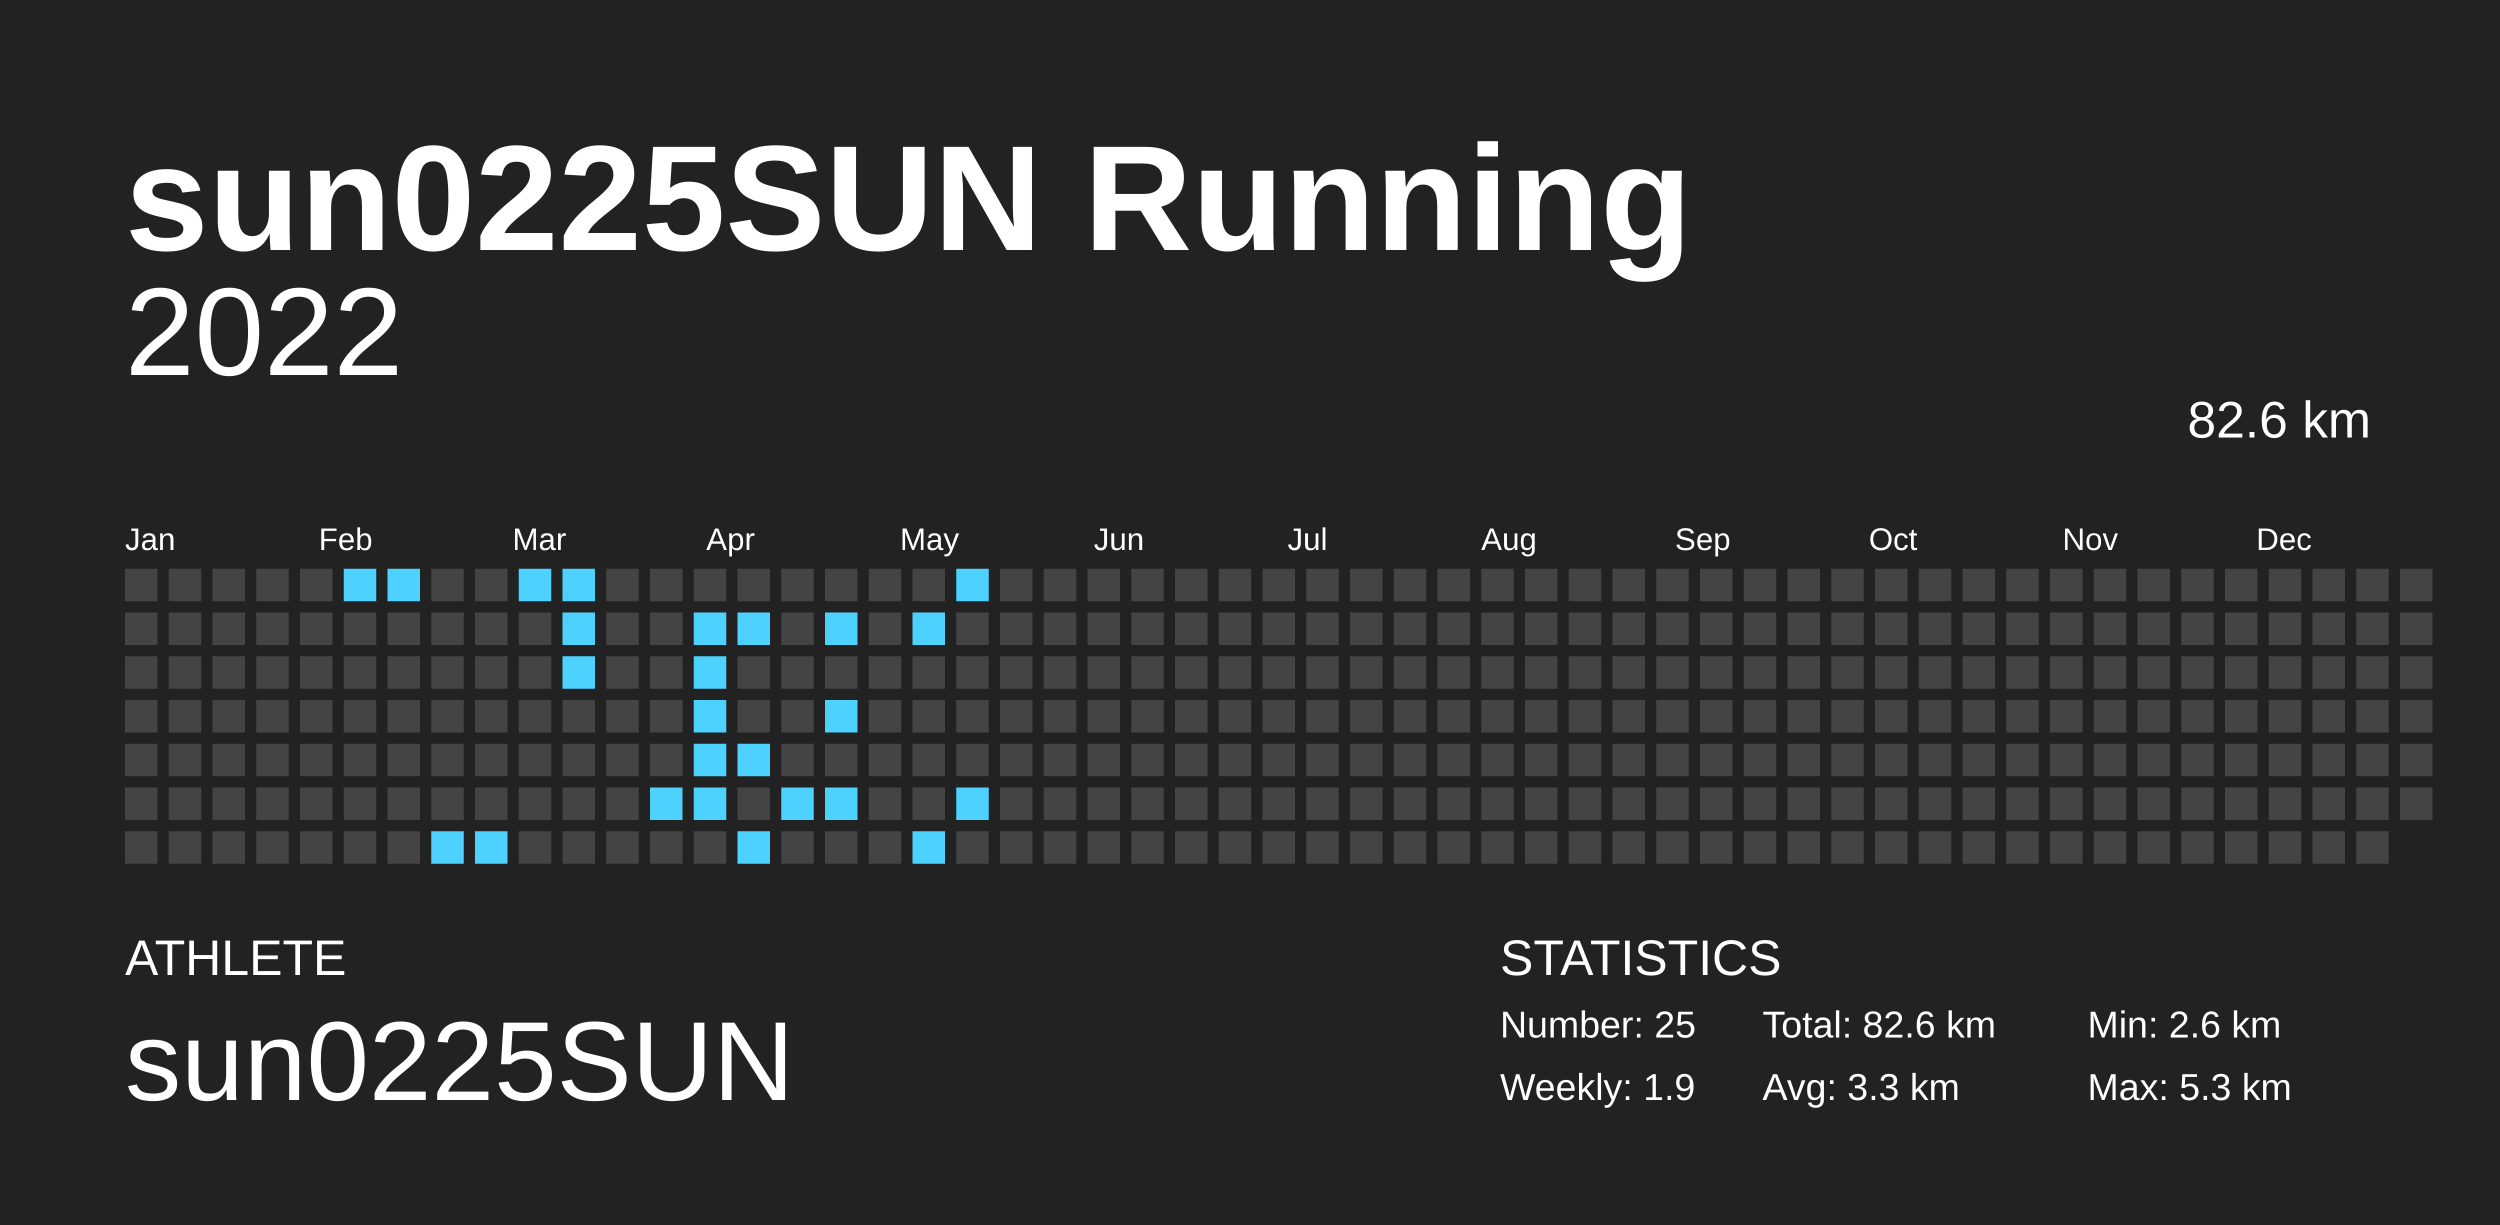
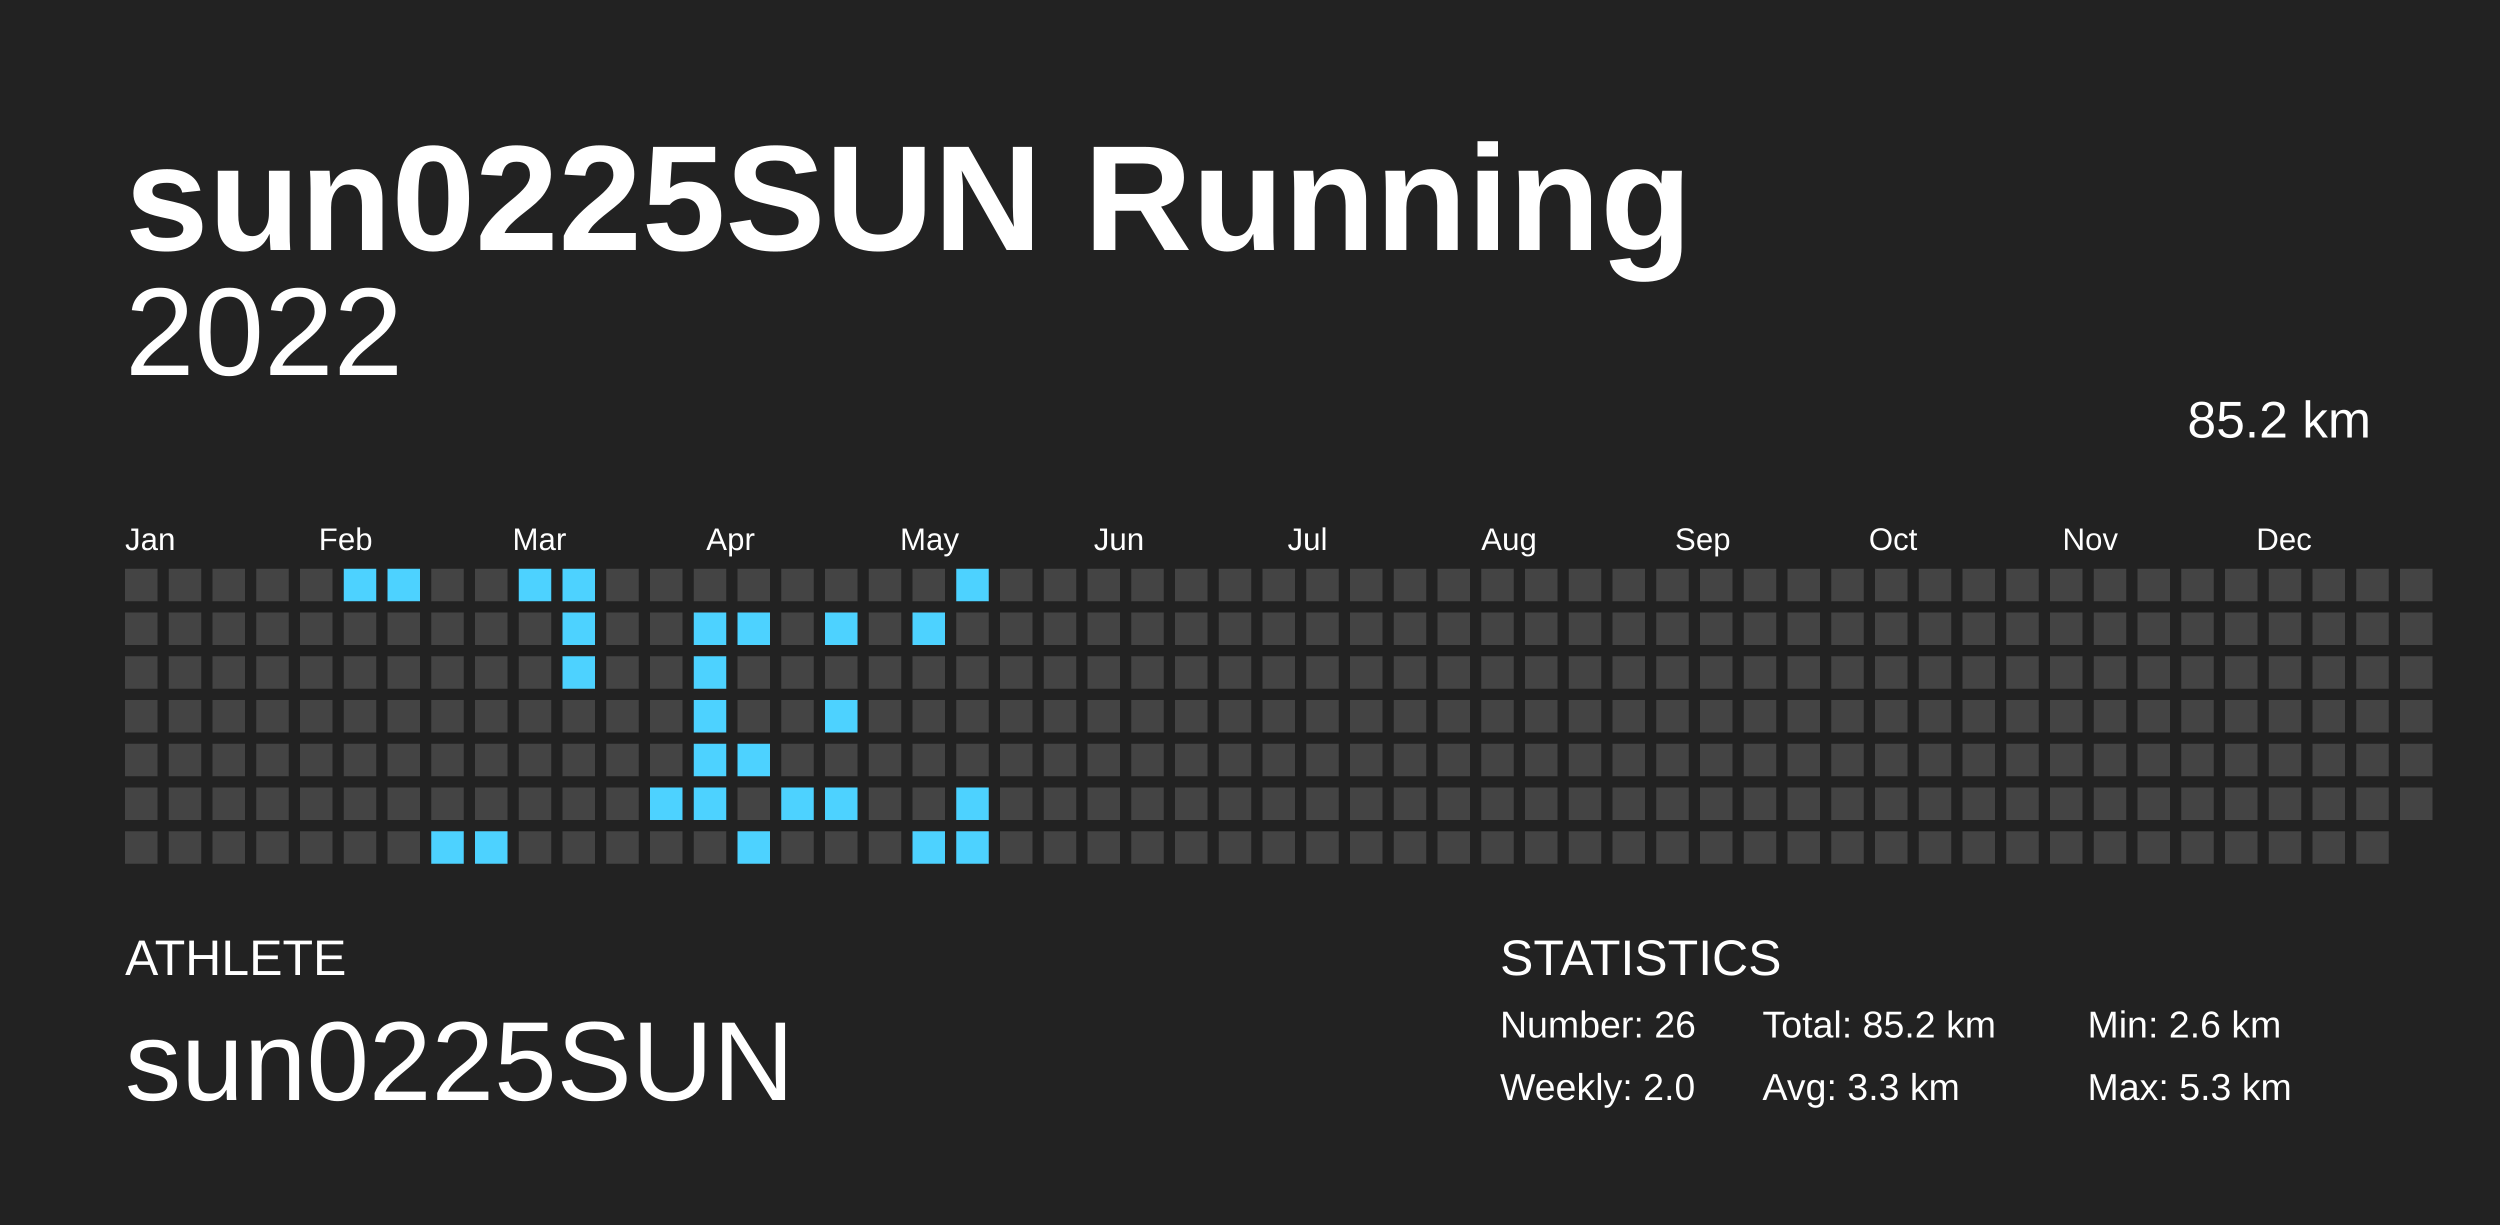
<svg xmlns="http://www.w3.org/2000/svg" baseProfile="full" height="98mm" version="1.1" viewBox="0,0,200,98" width="200mm">
  <defs />
  <rect fill="#222222" height="98" width="200" x="0" y="0" />
  <text fill="#FFFFFF" style="font-size:12px; font-family:Arial; font-weight:bold;" x="10" y="20">sun0225SUN Running</text>
  <text fill="#FFFFFF" style="font-size:4px; font-family:Arial" x="10" y="78">ATHLETE</text>
  <text fill="#FFFFFF" style="font-size:9px; font-family:Arial" x="10" y="88">sun0225SUN</text>
  <text fill="#FFFFFF" style="font-size:4px; font-family:Arial" x="120" y="78">STATISTICS</text>
-   <text fill="#FFFFFF" style="font-size:3px; font-family:Arial" x="120" y="83">Number: 25</text>
-   <text fill="#FFFFFF" style="font-size:3px; font-family:Arial" x="120" y="88">Weekly: 1.9</text>
-   <text fill="#FFFFFF" style="font-size:3px; font-family:Arial" x="141" y="83">Total: 82.6 km</text>
+   <text fill="#FFFFFF" style="font-size:3px; font-family:Arial" x="120" y="83">Number: 26</text>
+   <text fill="#FFFFFF" style="font-size:3px; font-family:Arial" x="120" y="88">Weekly: 2.0</text>
+   <text fill="#FFFFFF" style="font-size:3px; font-family:Arial" x="141" y="83">Total: 85.2 km</text>
  <text fill="#FFFFFF" style="font-size:3px; font-family:Arial" x="141" y="88">Avg: 3.3 km</text>
  <text fill="#FFFFFF" style="font-size:3px; font-family:Arial" x="167" y="83">Min: 2.6 km</text>
  <text fill="#FFFFFF" style="font-size:3px; font-family:Arial" x="167" y="88">Max: 5.3 km</text>
  <text alignment-baseline="hanging" fill="#FFFFFF" style="font-size:10.0px; font-family:Arial;" x="10" y="30">2022</text>
-   <text alignment-baseline="hanging" fill="#FFFFFF" style="font-size:4.125px; font-family:Arial;" x="175" y="35">82.6 km</text>
+   <text alignment-baseline="hanging" fill="#FFFFFF" style="font-size:4.125px; font-family:Arial;" x="175" y="35">85.2 km</text>
  <text fill="#FFFFFF" style="font-size:2.5px; font-family:Arial" x="10.0" y="44">Jan</text>
  <text fill="#FFFFFF" style="font-size:2.5px; font-family:Arial" x="25.5" y="44">Feb</text>
  <text fill="#FFFFFF" style="font-size:2.5px; font-family:Arial" x="41.0" y="44">Mar</text>
  <text fill="#FFFFFF" style="font-size:2.5px; font-family:Arial" x="56.5" y="44">Apr</text>
  <text fill="#FFFFFF" style="font-size:2.5px; font-family:Arial" x="72.0" y="44">May</text>
  <text fill="#FFFFFF" style="font-size:2.5px; font-family:Arial" x="87.5" y="44">Jun</text>
  <text fill="#FFFFFF" style="font-size:2.5px; font-family:Arial" x="103.0" y="44">Jul</text>
  <text fill="#FFFFFF" style="font-size:2.5px; font-family:Arial" x="118.5" y="44">Aug</text>
  <text fill="#FFFFFF" style="font-size:2.5px; font-family:Arial" x="134.0" y="44">Sep</text>
  <text fill="#FFFFFF" style="font-size:2.5px; font-family:Arial" x="149.5" y="44">Oct</text>
  <text fill="#FFFFFF" style="font-size:2.5px; font-family:Arial" x="165.0" y="44">Nov</text>
  <text fill="#FFFFFF" style="font-size:2.5px; font-family:Arial" x="180.5" y="44">Dec</text>
  <rect fill="#444444" height="2.6" width="2.6" x="10.0" y="45.5" />
  <rect fill="#444444" height="2.6" width="2.6" x="10.0" y="49.0" />
  <rect fill="#444444" height="2.6" width="2.6" x="10.0" y="52.5" />
  <rect fill="#444444" height="2.6" width="2.6" x="10.0" y="56.0" />
  <rect fill="#444444" height="2.6" width="2.6" x="10.0" y="59.5" />
  <rect fill="#444444" height="2.6" width="2.6" x="10.0" y="63.0" />
  <rect fill="#444444" height="2.6" width="2.6" x="10.0" y="66.5" />
  <rect fill="#444444" height="2.6" width="2.6" x="13.5" y="45.5" />
  <rect fill="#444444" height="2.6" width="2.6" x="13.5" y="49.0" />
  <rect fill="#444444" height="2.6" width="2.6" x="13.5" y="52.5" />
  <rect fill="#444444" height="2.6" width="2.6" x="13.5" y="56.0" />
  <rect fill="#444444" height="2.6" width="2.6" x="13.5" y="59.5" />
  <rect fill="#444444" height="2.6" width="2.6" x="13.5" y="63.0" />
  <rect fill="#444444" height="2.6" width="2.6" x="13.5" y="66.5" />
  <rect fill="#444444" height="2.6" width="2.6" x="17.0" y="45.5" />
  <rect fill="#444444" height="2.6" width="2.6" x="17.0" y="49.0" />
  <rect fill="#444444" height="2.6" width="2.6" x="17.0" y="52.5" />
  <rect fill="#444444" height="2.6" width="2.6" x="17.0" y="56.0" />
  <rect fill="#444444" height="2.6" width="2.6" x="17.0" y="59.5" />
  <rect fill="#444444" height="2.6" width="2.6" x="17.0" y="63.0" />
  <rect fill="#444444" height="2.6" width="2.6" x="17.0" y="66.5" />
  <rect fill="#444444" height="2.6" width="2.6" x="20.5" y="45.5" />
  <rect fill="#444444" height="2.6" width="2.6" x="20.5" y="49.0" />
  <rect fill="#444444" height="2.6" width="2.6" x="20.5" y="52.5" />
  <rect fill="#444444" height="2.6" width="2.6" x="20.5" y="56.0" />
  <rect fill="#444444" height="2.6" width="2.6" x="20.5" y="59.5" />
  <rect fill="#444444" height="2.6" width="2.6" x="20.5" y="63.0" />
  <rect fill="#444444" height="2.6" width="2.6" x="20.5" y="66.5" />
  <rect fill="#444444" height="2.6" width="2.6" x="24.0" y="45.5" />
  <rect fill="#444444" height="2.6" width="2.6" x="24.0" y="49.0" />
  <rect fill="#444444" height="2.6" width="2.6" x="24.0" y="52.5" />
  <rect fill="#444444" height="2.6" width="2.6" x="24.0" y="56.0" />
  <rect fill="#444444" height="2.6" width="2.6" x="24.0" y="59.5" />
  <rect fill="#444444" height="2.6" width="2.6" x="24.0" y="63.0" />
  <rect fill="#444444" height="2.6" width="2.6" x="24.0" y="66.5" />
  <rect fill="#4dd2ff" height="2.6" width="2.6" x="27.5" y="45.5" />
  <rect fill="#444444" height="2.6" width="2.6" x="27.5" y="49.0" />
  <rect fill="#444444" height="2.6" width="2.6" x="27.5" y="52.5" />
  <rect fill="#444444" height="2.6" width="2.6" x="27.5" y="56.0" />
  <rect fill="#444444" height="2.6" width="2.6" x="27.5" y="59.5" />
  <rect fill="#444444" height="2.6" width="2.6" x="27.5" y="63.0" />
  <rect fill="#444444" height="2.6" width="2.6" x="27.5" y="66.5" />
  <rect fill="#4dd2ff" height="2.6" width="2.6" x="31.0" y="45.5" />
  <rect fill="#444444" height="2.6" width="2.6" x="31.0" y="49.0" />
  <rect fill="#444444" height="2.6" width="2.6" x="31.0" y="52.5" />
  <rect fill="#444444" height="2.6" width="2.6" x="31.0" y="56.0" />
  <rect fill="#444444" height="2.6" width="2.6" x="31.0" y="59.5" />
  <rect fill="#444444" height="2.6" width="2.6" x="31.0" y="63.0" />
  <rect fill="#444444" height="2.6" width="2.6" x="31.0" y="66.5" />
  <rect fill="#444444" height="2.6" width="2.6" x="34.5" y="45.5" />
  <rect fill="#444444" height="2.6" width="2.6" x="34.5" y="49.0" />
  <rect fill="#444444" height="2.6" width="2.6" x="34.5" y="52.5" />
  <rect fill="#444444" height="2.6" width="2.6" x="34.5" y="56.0" />
  <rect fill="#444444" height="2.6" width="2.6" x="34.5" y="59.5" />
  <rect fill="#444444" height="2.6" width="2.6" x="34.5" y="63.0" />
  <rect fill="#4dd2ff" height="2.6" width="2.6" x="34.5" y="66.5" />
  <rect fill="#444444" height="2.6" width="2.6" x="38.0" y="45.5" />
  <rect fill="#444444" height="2.6" width="2.6" x="38.0" y="49.0" />
  <rect fill="#444444" height="2.6" width="2.6" x="38.0" y="52.5" />
  <rect fill="#444444" height="2.6" width="2.6" x="38.0" y="56.0" />
  <rect fill="#444444" height="2.6" width="2.6" x="38.0" y="59.5" />
  <rect fill="#444444" height="2.6" width="2.6" x="38.0" y="63.0" />
  <rect fill="#4dd2ff" height="2.6" width="2.6" x="38.0" y="66.5" />
  <rect fill="#4dd2ff" height="2.6" width="2.6" x="41.5" y="45.5" />
  <rect fill="#444444" height="2.6" width="2.6" x="41.5" y="49.0" />
  <rect fill="#444444" height="2.6" width="2.6" x="41.5" y="52.5" />
  <rect fill="#444444" height="2.6" width="2.6" x="41.5" y="56.0" />
  <rect fill="#444444" height="2.6" width="2.6" x="41.5" y="59.5" />
  <rect fill="#444444" height="2.6" width="2.6" x="41.5" y="63.0" />
  <rect fill="#444444" height="2.6" width="2.6" x="41.5" y="66.5" />
  <rect fill="#4dd2ff" height="2.6" width="2.6" x="45.0" y="45.5" />
  <rect fill="#4dd2ff" height="2.6" width="2.6" x="45.0" y="49.0" />
  <rect fill="#4dd2ff" height="2.6" width="2.6" x="45.0" y="52.5" />
  <rect fill="#444444" height="2.6" width="2.6" x="45.0" y="56.0" />
  <rect fill="#444444" height="2.6" width="2.6" x="45.0" y="59.5" />
  <rect fill="#444444" height="2.6" width="2.6" x="45.0" y="63.0" />
  <rect fill="#444444" height="2.6" width="2.6" x="45.0" y="66.5" />
  <rect fill="#444444" height="2.6" width="2.6" x="48.5" y="45.5" />
  <rect fill="#444444" height="2.6" width="2.6" x="48.5" y="49.0" />
  <rect fill="#444444" height="2.6" width="2.6" x="48.5" y="52.5" />
  <rect fill="#444444" height="2.6" width="2.6" x="48.5" y="56.0" />
  <rect fill="#444444" height="2.6" width="2.6" x="48.5" y="59.5" />
  <rect fill="#444444" height="2.6" width="2.6" x="48.5" y="63.0" />
  <rect fill="#444444" height="2.6" width="2.6" x="48.5" y="66.5" />
  <rect fill="#444444" height="2.6" width="2.6" x="52.0" y="45.5" />
  <rect fill="#444444" height="2.6" width="2.6" x="52.0" y="49.0" />
  <rect fill="#444444" height="2.6" width="2.6" x="52.0" y="52.5" />
  <rect fill="#444444" height="2.6" width="2.6" x="52.0" y="56.0" />
  <rect fill="#444444" height="2.6" width="2.6" x="52.0" y="59.5" />
  <rect fill="#4dd2ff" height="2.6" width="2.6" x="52.0" y="63.0" />
  <rect fill="#444444" height="2.6" width="2.6" x="52.0" y="66.5" />
  <rect fill="#444444" height="2.6" width="2.6" x="55.5" y="45.5" />
  <rect fill="#4dd2ff" height="2.6" width="2.6" x="55.5" y="49.0" />
  <rect fill="#4dd2ff" height="2.6" width="2.6" x="55.5" y="52.5" />
  <rect fill="#4dd2ff" height="2.6" width="2.6" x="55.5" y="56.0" />
  <rect fill="#4dd2ff" height="2.6" width="2.6" x="55.5" y="59.5" />
  <rect fill="#4dd2ff" height="2.6" width="2.6" x="55.5" y="63.0" />
  <rect fill="#444444" height="2.6" width="2.6" x="55.5" y="66.5" />
  <rect fill="#444444" height="2.6" width="2.6" x="59.0" y="45.5" />
  <rect fill="#4dd2ff" height="2.6" width="2.6" x="59.0" y="49.0" />
  <rect fill="#444444" height="2.6" width="2.6" x="59.0" y="52.5" />
  <rect fill="#444444" height="2.6" width="2.6" x="59.0" y="56.0" />
  <rect fill="#4dd2ff" height="2.6" width="2.6" x="59.0" y="59.5" />
  <rect fill="#444444" height="2.6" width="2.6" x="59.0" y="63.0" />
  <rect fill="#4dd2ff" height="2.6" width="2.6" x="59.0" y="66.5" />
  <rect fill="#444444" height="2.6" width="2.6" x="62.5" y="45.5" />
  <rect fill="#444444" height="2.6" width="2.6" x="62.5" y="49.0" />
  <rect fill="#444444" height="2.6" width="2.6" x="62.5" y="52.5" />
  <rect fill="#444444" height="2.6" width="2.6" x="62.5" y="56.0" />
  <rect fill="#444444" height="2.6" width="2.6" x="62.5" y="59.5" />
  <rect fill="#4dd2ff" height="2.6" width="2.6" x="62.5" y="63.0" />
  <rect fill="#444444" height="2.6" width="2.6" x="62.5" y="66.5" />
  <rect fill="#444444" height="2.6" width="2.6" x="66.0" y="45.5" />
  <rect fill="#4dd2ff" height="2.6" width="2.6" x="66.0" y="49.0" />
  <rect fill="#444444" height="2.6" width="2.6" x="66.0" y="52.5" />
  <rect fill="#4dd2ff" height="2.6" width="2.6" x="66.0" y="56.0" />
  <rect fill="#444444" height="2.6" width="2.6" x="66.0" y="59.5" />
  <rect fill="#4dd2ff" height="2.6" width="2.6" x="66.0" y="63.0" />
  <rect fill="#444444" height="2.6" width="2.6" x="66.0" y="66.5" />
  <rect fill="#444444" height="2.6" width="2.6" x="69.5" y="45.5" />
  <rect fill="#444444" height="2.6" width="2.6" x="69.5" y="49.0" />
  <rect fill="#444444" height="2.6" width="2.6" x="69.5" y="52.5" />
  <rect fill="#444444" height="2.6" width="2.6" x="69.5" y="56.0" />
  <rect fill="#444444" height="2.6" width="2.6" x="69.5" y="59.5" />
  <rect fill="#444444" height="2.6" width="2.6" x="69.5" y="63.0" />
  <rect fill="#444444" height="2.6" width="2.6" x="69.5" y="66.5" />
  <rect fill="#444444" height="2.6" width="2.6" x="73.0" y="45.5" />
  <rect fill="#4dd2ff" height="2.6" width="2.6" x="73.0" y="49.0" />
  <rect fill="#444444" height="2.6" width="2.6" x="73.0" y="52.5" />
  <rect fill="#444444" height="2.6" width="2.6" x="73.0" y="56.0" />
  <rect fill="#444444" height="2.6" width="2.6" x="73.0" y="59.5" />
  <rect fill="#444444" height="2.6" width="2.6" x="73.0" y="63.0" />
  <rect fill="#4dd2ff" height="2.6" width="2.6" x="73.0" y="66.5" />
  <rect fill="#4dd2ff" height="2.6" width="2.6" x="76.5" y="45.5" />
  <rect fill="#444444" height="2.6" width="2.6" x="76.5" y="49.0" />
  <rect fill="#444444" height="2.6" width="2.6" x="76.5" y="52.5" />
  <rect fill="#444444" height="2.6" width="2.6" x="76.5" y="56.0" />
  <rect fill="#444444" height="2.6" width="2.6" x="76.5" y="59.5" />
  <rect fill="#4dd2ff" height="2.6" width="2.6" x="76.5" y="63.0" />
-   <rect fill="#444444" height="2.6" width="2.6" x="76.5" y="66.5" />
+   <rect fill="#4dd2ff" height="2.6" width="2.6" x="76.5" y="66.5" />
  <rect fill="#444444" height="2.6" width="2.6" x="80.0" y="45.5" />
  <rect fill="#444444" height="2.6" width="2.6" x="80.0" y="49.0" />
  <rect fill="#444444" height="2.6" width="2.6" x="80.0" y="52.5" />
  <rect fill="#444444" height="2.6" width="2.6" x="80.0" y="56.0" />
  <rect fill="#444444" height="2.6" width="2.6" x="80.0" y="59.5" />
  <rect fill="#444444" height="2.6" width="2.6" x="80.0" y="63.0" />
  <rect fill="#444444" height="2.6" width="2.6" x="80.0" y="66.5" />
  <rect fill="#444444" height="2.6" width="2.6" x="83.5" y="45.5" />
  <rect fill="#444444" height="2.6" width="2.6" x="83.5" y="49.0" />
  <rect fill="#444444" height="2.6" width="2.6" x="83.5" y="52.5" />
  <rect fill="#444444" height="2.6" width="2.6" x="83.5" y="56.0" />
  <rect fill="#444444" height="2.6" width="2.6" x="83.5" y="59.5" />
  <rect fill="#444444" height="2.6" width="2.6" x="83.5" y="63.0" />
  <rect fill="#444444" height="2.6" width="2.6" x="83.5" y="66.5" />
  <rect fill="#444444" height="2.6" width="2.6" x="87.0" y="45.5" />
  <rect fill="#444444" height="2.6" width="2.6" x="87.0" y="49.0" />
  <rect fill="#444444" height="2.6" width="2.6" x="87.0" y="52.5" />
  <rect fill="#444444" height="2.6" width="2.6" x="87.0" y="56.0" />
  <rect fill="#444444" height="2.6" width="2.6" x="87.0" y="59.5" />
  <rect fill="#444444" height="2.6" width="2.6" x="87.0" y="63.0" />
  <rect fill="#444444" height="2.6" width="2.6" x="87.0" y="66.5" />
  <rect fill="#444444" height="2.6" width="2.6" x="90.5" y="45.5" />
  <rect fill="#444444" height="2.6" width="2.6" x="90.5" y="49.0" />
  <rect fill="#444444" height="2.6" width="2.6" x="90.5" y="52.5" />
  <rect fill="#444444" height="2.6" width="2.6" x="90.5" y="56.0" />
  <rect fill="#444444" height="2.6" width="2.6" x="90.5" y="59.5" />
  <rect fill="#444444" height="2.6" width="2.6" x="90.5" y="63.0" />
  <rect fill="#444444" height="2.6" width="2.6" x="90.5" y="66.5" />
  <rect fill="#444444" height="2.6" width="2.6" x="94.0" y="45.5" />
  <rect fill="#444444" height="2.6" width="2.6" x="94.0" y="49.0" />
  <rect fill="#444444" height="2.6" width="2.6" x="94.0" y="52.5" />
  <rect fill="#444444" height="2.6" width="2.6" x="94.0" y="56.0" />
  <rect fill="#444444" height="2.6" width="2.6" x="94.0" y="59.5" />
  <rect fill="#444444" height="2.6" width="2.6" x="94.0" y="63.0" />
  <rect fill="#444444" height="2.6" width="2.6" x="94.0" y="66.5" />
  <rect fill="#444444" height="2.6" width="2.6" x="97.5" y="45.5" />
  <rect fill="#444444" height="2.6" width="2.6" x="97.5" y="49.0" />
  <rect fill="#444444" height="2.6" width="2.6" x="97.5" y="52.5" />
  <rect fill="#444444" height="2.6" width="2.6" x="97.5" y="56.0" />
  <rect fill="#444444" height="2.6" width="2.6" x="97.5" y="59.5" />
  <rect fill="#444444" height="2.6" width="2.6" x="97.5" y="63.0" />
  <rect fill="#444444" height="2.6" width="2.6" x="97.5" y="66.5" />
  <rect fill="#444444" height="2.6" width="2.6" x="101.0" y="45.5" />
  <rect fill="#444444" height="2.6" width="2.6" x="101.0" y="49.0" />
  <rect fill="#444444" height="2.6" width="2.6" x="101.0" y="52.5" />
  <rect fill="#444444" height="2.6" width="2.6" x="101.0" y="56.0" />
  <rect fill="#444444" height="2.6" width="2.6" x="101.0" y="59.5" />
  <rect fill="#444444" height="2.6" width="2.6" x="101.0" y="63.0" />
  <rect fill="#444444" height="2.6" width="2.6" x="101.0" y="66.5" />
  <rect fill="#444444" height="2.6" width="2.6" x="104.5" y="45.5" />
  <rect fill="#444444" height="2.6" width="2.6" x="104.5" y="49.0" />
  <rect fill="#444444" height="2.6" width="2.6" x="104.5" y="52.5" />
  <rect fill="#444444" height="2.6" width="2.6" x="104.5" y="56.0" />
  <rect fill="#444444" height="2.6" width="2.6" x="104.5" y="59.5" />
  <rect fill="#444444" height="2.6" width="2.6" x="104.5" y="63.0" />
  <rect fill="#444444" height="2.6" width="2.6" x="104.5" y="66.5" />
  <rect fill="#444444" height="2.6" width="2.6" x="108.0" y="45.5" />
  <rect fill="#444444" height="2.6" width="2.6" x="108.0" y="49.0" />
  <rect fill="#444444" height="2.6" width="2.6" x="108.0" y="52.5" />
  <rect fill="#444444" height="2.6" width="2.6" x="108.0" y="56.0" />
  <rect fill="#444444" height="2.6" width="2.6" x="108.0" y="59.5" />
  <rect fill="#444444" height="2.6" width="2.6" x="108.0" y="63.0" />
  <rect fill="#444444" height="2.6" width="2.6" x="108.0" y="66.5" />
  <rect fill="#444444" height="2.6" width="2.6" x="111.5" y="45.5" />
  <rect fill="#444444" height="2.6" width="2.6" x="111.5" y="49.0" />
  <rect fill="#444444" height="2.6" width="2.6" x="111.5" y="52.5" />
  <rect fill="#444444" height="2.6" width="2.6" x="111.5" y="56.0" />
  <rect fill="#444444" height="2.6" width="2.6" x="111.5" y="59.5" />
  <rect fill="#444444" height="2.6" width="2.6" x="111.5" y="63.0" />
  <rect fill="#444444" height="2.6" width="2.6" x="111.5" y="66.5" />
  <rect fill="#444444" height="2.6" width="2.6" x="115.0" y="45.5" />
  <rect fill="#444444" height="2.6" width="2.6" x="115.0" y="49.0" />
  <rect fill="#444444" height="2.6" width="2.6" x="115.0" y="52.5" />
  <rect fill="#444444" height="2.6" width="2.6" x="115.0" y="56.0" />
  <rect fill="#444444" height="2.6" width="2.6" x="115.0" y="59.5" />
  <rect fill="#444444" height="2.6" width="2.6" x="115.0" y="63.0" />
  <rect fill="#444444" height="2.6" width="2.6" x="115.0" y="66.5" />
  <rect fill="#444444" height="2.6" width="2.6" x="118.5" y="45.5" />
  <rect fill="#444444" height="2.6" width="2.6" x="118.5" y="49.0" />
  <rect fill="#444444" height="2.6" width="2.6" x="118.5" y="52.5" />
  <rect fill="#444444" height="2.6" width="2.6" x="118.5" y="56.0" />
  <rect fill="#444444" height="2.6" width="2.6" x="118.5" y="59.5" />
  <rect fill="#444444" height="2.6" width="2.6" x="118.5" y="63.0" />
  <rect fill="#444444" height="2.6" width="2.6" x="118.5" y="66.5" />
  <rect fill="#444444" height="2.6" width="2.6" x="122.0" y="45.5" />
  <rect fill="#444444" height="2.6" width="2.6" x="122.0" y="49.0" />
  <rect fill="#444444" height="2.6" width="2.6" x="122.0" y="52.5" />
  <rect fill="#444444" height="2.6" width="2.6" x="122.0" y="56.0" />
  <rect fill="#444444" height="2.6" width="2.6" x="122.0" y="59.5" />
  <rect fill="#444444" height="2.6" width="2.6" x="122.0" y="63.0" />
  <rect fill="#444444" height="2.6" width="2.6" x="122.0" y="66.5" />
  <rect fill="#444444" height="2.6" width="2.6" x="125.5" y="45.5" />
  <rect fill="#444444" height="2.6" width="2.6" x="125.5" y="49.0" />
  <rect fill="#444444" height="2.6" width="2.6" x="125.5" y="52.5" />
  <rect fill="#444444" height="2.6" width="2.6" x="125.5" y="56.0" />
  <rect fill="#444444" height="2.6" width="2.6" x="125.5" y="59.5" />
  <rect fill="#444444" height="2.6" width="2.6" x="125.5" y="63.0" />
  <rect fill="#444444" height="2.6" width="2.6" x="125.5" y="66.5" />
  <rect fill="#444444" height="2.6" width="2.6" x="129.0" y="45.5" />
  <rect fill="#444444" height="2.6" width="2.6" x="129.0" y="49.0" />
  <rect fill="#444444" height="2.6" width="2.6" x="129.0" y="52.5" />
  <rect fill="#444444" height="2.6" width="2.6" x="129.0" y="56.0" />
  <rect fill="#444444" height="2.6" width="2.6" x="129.0" y="59.5" />
  <rect fill="#444444" height="2.6" width="2.6" x="129.0" y="63.0" />
  <rect fill="#444444" height="2.6" width="2.6" x="129.0" y="66.5" />
  <rect fill="#444444" height="2.6" width="2.6" x="132.5" y="45.5" />
  <rect fill="#444444" height="2.6" width="2.6" x="132.5" y="49.0" />
  <rect fill="#444444" height="2.6" width="2.6" x="132.5" y="52.5" />
  <rect fill="#444444" height="2.6" width="2.6" x="132.5" y="56.0" />
  <rect fill="#444444" height="2.6" width="2.6" x="132.5" y="59.5" />
  <rect fill="#444444" height="2.6" width="2.6" x="132.5" y="63.0" />
  <rect fill="#444444" height="2.6" width="2.6" x="132.5" y="66.5" />
  <rect fill="#444444" height="2.6" width="2.6" x="136.0" y="45.5" />
  <rect fill="#444444" height="2.6" width="2.6" x="136.0" y="49.0" />
  <rect fill="#444444" height="2.6" width="2.6" x="136.0" y="52.5" />
  <rect fill="#444444" height="2.6" width="2.6" x="136.0" y="56.0" />
  <rect fill="#444444" height="2.6" width="2.6" x="136.0" y="59.5" />
  <rect fill="#444444" height="2.6" width="2.6" x="136.0" y="63.0" />
  <rect fill="#444444" height="2.6" width="2.6" x="136.0" y="66.5" />
  <rect fill="#444444" height="2.6" width="2.6" x="139.5" y="45.5" />
  <rect fill="#444444" height="2.6" width="2.6" x="139.5" y="49.0" />
  <rect fill="#444444" height="2.6" width="2.6" x="139.5" y="52.5" />
  <rect fill="#444444" height="2.6" width="2.6" x="139.5" y="56.0" />
  <rect fill="#444444" height="2.6" width="2.6" x="139.5" y="59.5" />
  <rect fill="#444444" height="2.6" width="2.6" x="139.5" y="63.0" />
  <rect fill="#444444" height="2.6" width="2.6" x="139.5" y="66.5" />
  <rect fill="#444444" height="2.6" width="2.6" x="143.0" y="45.5" />
  <rect fill="#444444" height="2.6" width="2.6" x="143.0" y="49.0" />
  <rect fill="#444444" height="2.6" width="2.6" x="143.0" y="52.5" />
  <rect fill="#444444" height="2.6" width="2.6" x="143.0" y="56.0" />
  <rect fill="#444444" height="2.6" width="2.6" x="143.0" y="59.5" />
  <rect fill="#444444" height="2.6" width="2.6" x="143.0" y="63.0" />
  <rect fill="#444444" height="2.6" width="2.6" x="143.0" y="66.5" />
  <rect fill="#444444" height="2.6" width="2.6" x="146.5" y="45.5" />
  <rect fill="#444444" height="2.6" width="2.6" x="146.5" y="49.0" />
  <rect fill="#444444" height="2.6" width="2.6" x="146.5" y="52.5" />
  <rect fill="#444444" height="2.6" width="2.6" x="146.5" y="56.0" />
  <rect fill="#444444" height="2.6" width="2.6" x="146.5" y="59.5" />
  <rect fill="#444444" height="2.6" width="2.6" x="146.5" y="63.0" />
  <rect fill="#444444" height="2.6" width="2.6" x="146.5" y="66.5" />
  <rect fill="#444444" height="2.6" width="2.6" x="150.0" y="45.5" />
  <rect fill="#444444" height="2.6" width="2.6" x="150.0" y="49.0" />
  <rect fill="#444444" height="2.6" width="2.6" x="150.0" y="52.5" />
  <rect fill="#444444" height="2.6" width="2.6" x="150.0" y="56.0" />
  <rect fill="#444444" height="2.6" width="2.6" x="150.0" y="59.5" />
  <rect fill="#444444" height="2.6" width="2.6" x="150.0" y="63.0" />
  <rect fill="#444444" height="2.6" width="2.6" x="150.0" y="66.5" />
  <rect fill="#444444" height="2.6" width="2.6" x="153.5" y="45.5" />
  <rect fill="#444444" height="2.6" width="2.6" x="153.5" y="49.0" />
  <rect fill="#444444" height="2.6" width="2.6" x="153.5" y="52.5" />
  <rect fill="#444444" height="2.6" width="2.6" x="153.5" y="56.0" />
  <rect fill="#444444" height="2.6" width="2.6" x="153.5" y="59.5" />
  <rect fill="#444444" height="2.6" width="2.6" x="153.5" y="63.0" />
  <rect fill="#444444" height="2.6" width="2.6" x="153.5" y="66.5" />
  <rect fill="#444444" height="2.6" width="2.6" x="157.0" y="45.5" />
  <rect fill="#444444" height="2.6" width="2.6" x="157.0" y="49.0" />
  <rect fill="#444444" height="2.6" width="2.6" x="157.0" y="52.5" />
  <rect fill="#444444" height="2.6" width="2.6" x="157.0" y="56.0" />
  <rect fill="#444444" height="2.6" width="2.6" x="157.0" y="59.5" />
  <rect fill="#444444" height="2.6" width="2.6" x="157.0" y="63.0" />
  <rect fill="#444444" height="2.6" width="2.6" x="157.0" y="66.5" />
  <rect fill="#444444" height="2.6" width="2.6" x="160.5" y="45.5" />
  <rect fill="#444444" height="2.6" width="2.6" x="160.5" y="49.0" />
  <rect fill="#444444" height="2.6" width="2.6" x="160.5" y="52.5" />
  <rect fill="#444444" height="2.6" width="2.6" x="160.5" y="56.0" />
  <rect fill="#444444" height="2.6" width="2.6" x="160.5" y="59.5" />
  <rect fill="#444444" height="2.6" width="2.6" x="160.5" y="63.0" />
  <rect fill="#444444" height="2.6" width="2.6" x="160.5" y="66.5" />
  <rect fill="#444444" height="2.6" width="2.6" x="164.0" y="45.5" />
  <rect fill="#444444" height="2.6" width="2.6" x="164.0" y="49.0" />
  <rect fill="#444444" height="2.6" width="2.6" x="164.0" y="52.5" />
  <rect fill="#444444" height="2.6" width="2.6" x="164.0" y="56.0" />
  <rect fill="#444444" height="2.6" width="2.6" x="164.0" y="59.5" />
  <rect fill="#444444" height="2.6" width="2.6" x="164.0" y="63.0" />
  <rect fill="#444444" height="2.6" width="2.6" x="164.0" y="66.5" />
  <rect fill="#444444" height="2.6" width="2.6" x="167.5" y="45.5" />
  <rect fill="#444444" height="2.6" width="2.6" x="167.5" y="49.0" />
  <rect fill="#444444" height="2.6" width="2.6" x="167.5" y="52.5" />
  <rect fill="#444444" height="2.6" width="2.6" x="167.5" y="56.0" />
  <rect fill="#444444" height="2.6" width="2.6" x="167.5" y="59.5" />
  <rect fill="#444444" height="2.6" width="2.6" x="167.5" y="63.0" />
  <rect fill="#444444" height="2.6" width="2.6" x="167.5" y="66.5" />
  <rect fill="#444444" height="2.6" width="2.6" x="171.0" y="45.5" />
  <rect fill="#444444" height="2.6" width="2.6" x="171.0" y="49.0" />
  <rect fill="#444444" height="2.6" width="2.6" x="171.0" y="52.5" />
  <rect fill="#444444" height="2.6" width="2.6" x="171.0" y="56.0" />
  <rect fill="#444444" height="2.6" width="2.6" x="171.0" y="59.5" />
  <rect fill="#444444" height="2.6" width="2.6" x="171.0" y="63.0" />
  <rect fill="#444444" height="2.6" width="2.6" x="171.0" y="66.5" />
  <rect fill="#444444" height="2.6" width="2.6" x="174.5" y="45.5" />
  <rect fill="#444444" height="2.6" width="2.6" x="174.5" y="49.0" />
  <rect fill="#444444" height="2.6" width="2.6" x="174.5" y="52.5" />
  <rect fill="#444444" height="2.6" width="2.6" x="174.5" y="56.0" />
  <rect fill="#444444" height="2.6" width="2.6" x="174.5" y="59.5" />
  <rect fill="#444444" height="2.6" width="2.6" x="174.5" y="63.0" />
  <rect fill="#444444" height="2.6" width="2.6" x="174.5" y="66.5" />
  <rect fill="#444444" height="2.6" width="2.6" x="178.0" y="45.5" />
  <rect fill="#444444" height="2.6" width="2.6" x="178.0" y="49.0" />
  <rect fill="#444444" height="2.6" width="2.6" x="178.0" y="52.5" />
  <rect fill="#444444" height="2.6" width="2.6" x="178.0" y="56.0" />
  <rect fill="#444444" height="2.6" width="2.6" x="178.0" y="59.5" />
  <rect fill="#444444" height="2.6" width="2.6" x="178.0" y="63.0" />
  <rect fill="#444444" height="2.6" width="2.6" x="178.0" y="66.5" />
  <rect fill="#444444" height="2.6" width="2.6" x="181.5" y="45.5" />
  <rect fill="#444444" height="2.6" width="2.6" x="181.5" y="49.0" />
  <rect fill="#444444" height="2.6" width="2.6" x="181.5" y="52.5" />
  <rect fill="#444444" height="2.6" width="2.6" x="181.5" y="56.0" />
  <rect fill="#444444" height="2.6" width="2.6" x="181.5" y="59.5" />
  <rect fill="#444444" height="2.6" width="2.6" x="181.5" y="63.0" />
  <rect fill="#444444" height="2.6" width="2.6" x="181.5" y="66.5" />
  <rect fill="#444444" height="2.6" width="2.6" x="185.0" y="45.5" />
  <rect fill="#444444" height="2.6" width="2.6" x="185.0" y="49.0" />
  <rect fill="#444444" height="2.6" width="2.6" x="185.0" y="52.5" />
  <rect fill="#444444" height="2.6" width="2.6" x="185.0" y="56.0" />
  <rect fill="#444444" height="2.6" width="2.6" x="185.0" y="59.5" />
  <rect fill="#444444" height="2.6" width="2.6" x="185.0" y="63.0" />
  <rect fill="#444444" height="2.6" width="2.6" x="185.0" y="66.5" />
  <rect fill="#444444" height="2.6" width="2.6" x="188.5" y="45.5" />
  <rect fill="#444444" height="2.6" width="2.6" x="188.5" y="49.0" />
  <rect fill="#444444" height="2.6" width="2.6" x="188.5" y="52.5" />
  <rect fill="#444444" height="2.6" width="2.6" x="188.5" y="56.0" />
  <rect fill="#444444" height="2.6" width="2.6" x="188.5" y="59.5" />
  <rect fill="#444444" height="2.6" width="2.6" x="188.5" y="63.0" />
  <rect fill="#444444" height="2.6" width="2.6" x="188.5" y="66.5" />
  <rect fill="#444444" height="2.6" width="2.6" x="192.0" y="45.5" />
  <rect fill="#444444" height="2.6" width="2.6" x="192.0" y="49.0" />
  <rect fill="#444444" height="2.6" width="2.6" x="192.0" y="52.5" />
  <rect fill="#444444" height="2.6" width="2.6" x="192.0" y="56.0" />
  <rect fill="#444444" height="2.6" width="2.6" x="192.0" y="59.5" />
  <rect fill="#444444" height="2.6" width="2.6" x="192.0" y="63.0" />
</svg>
